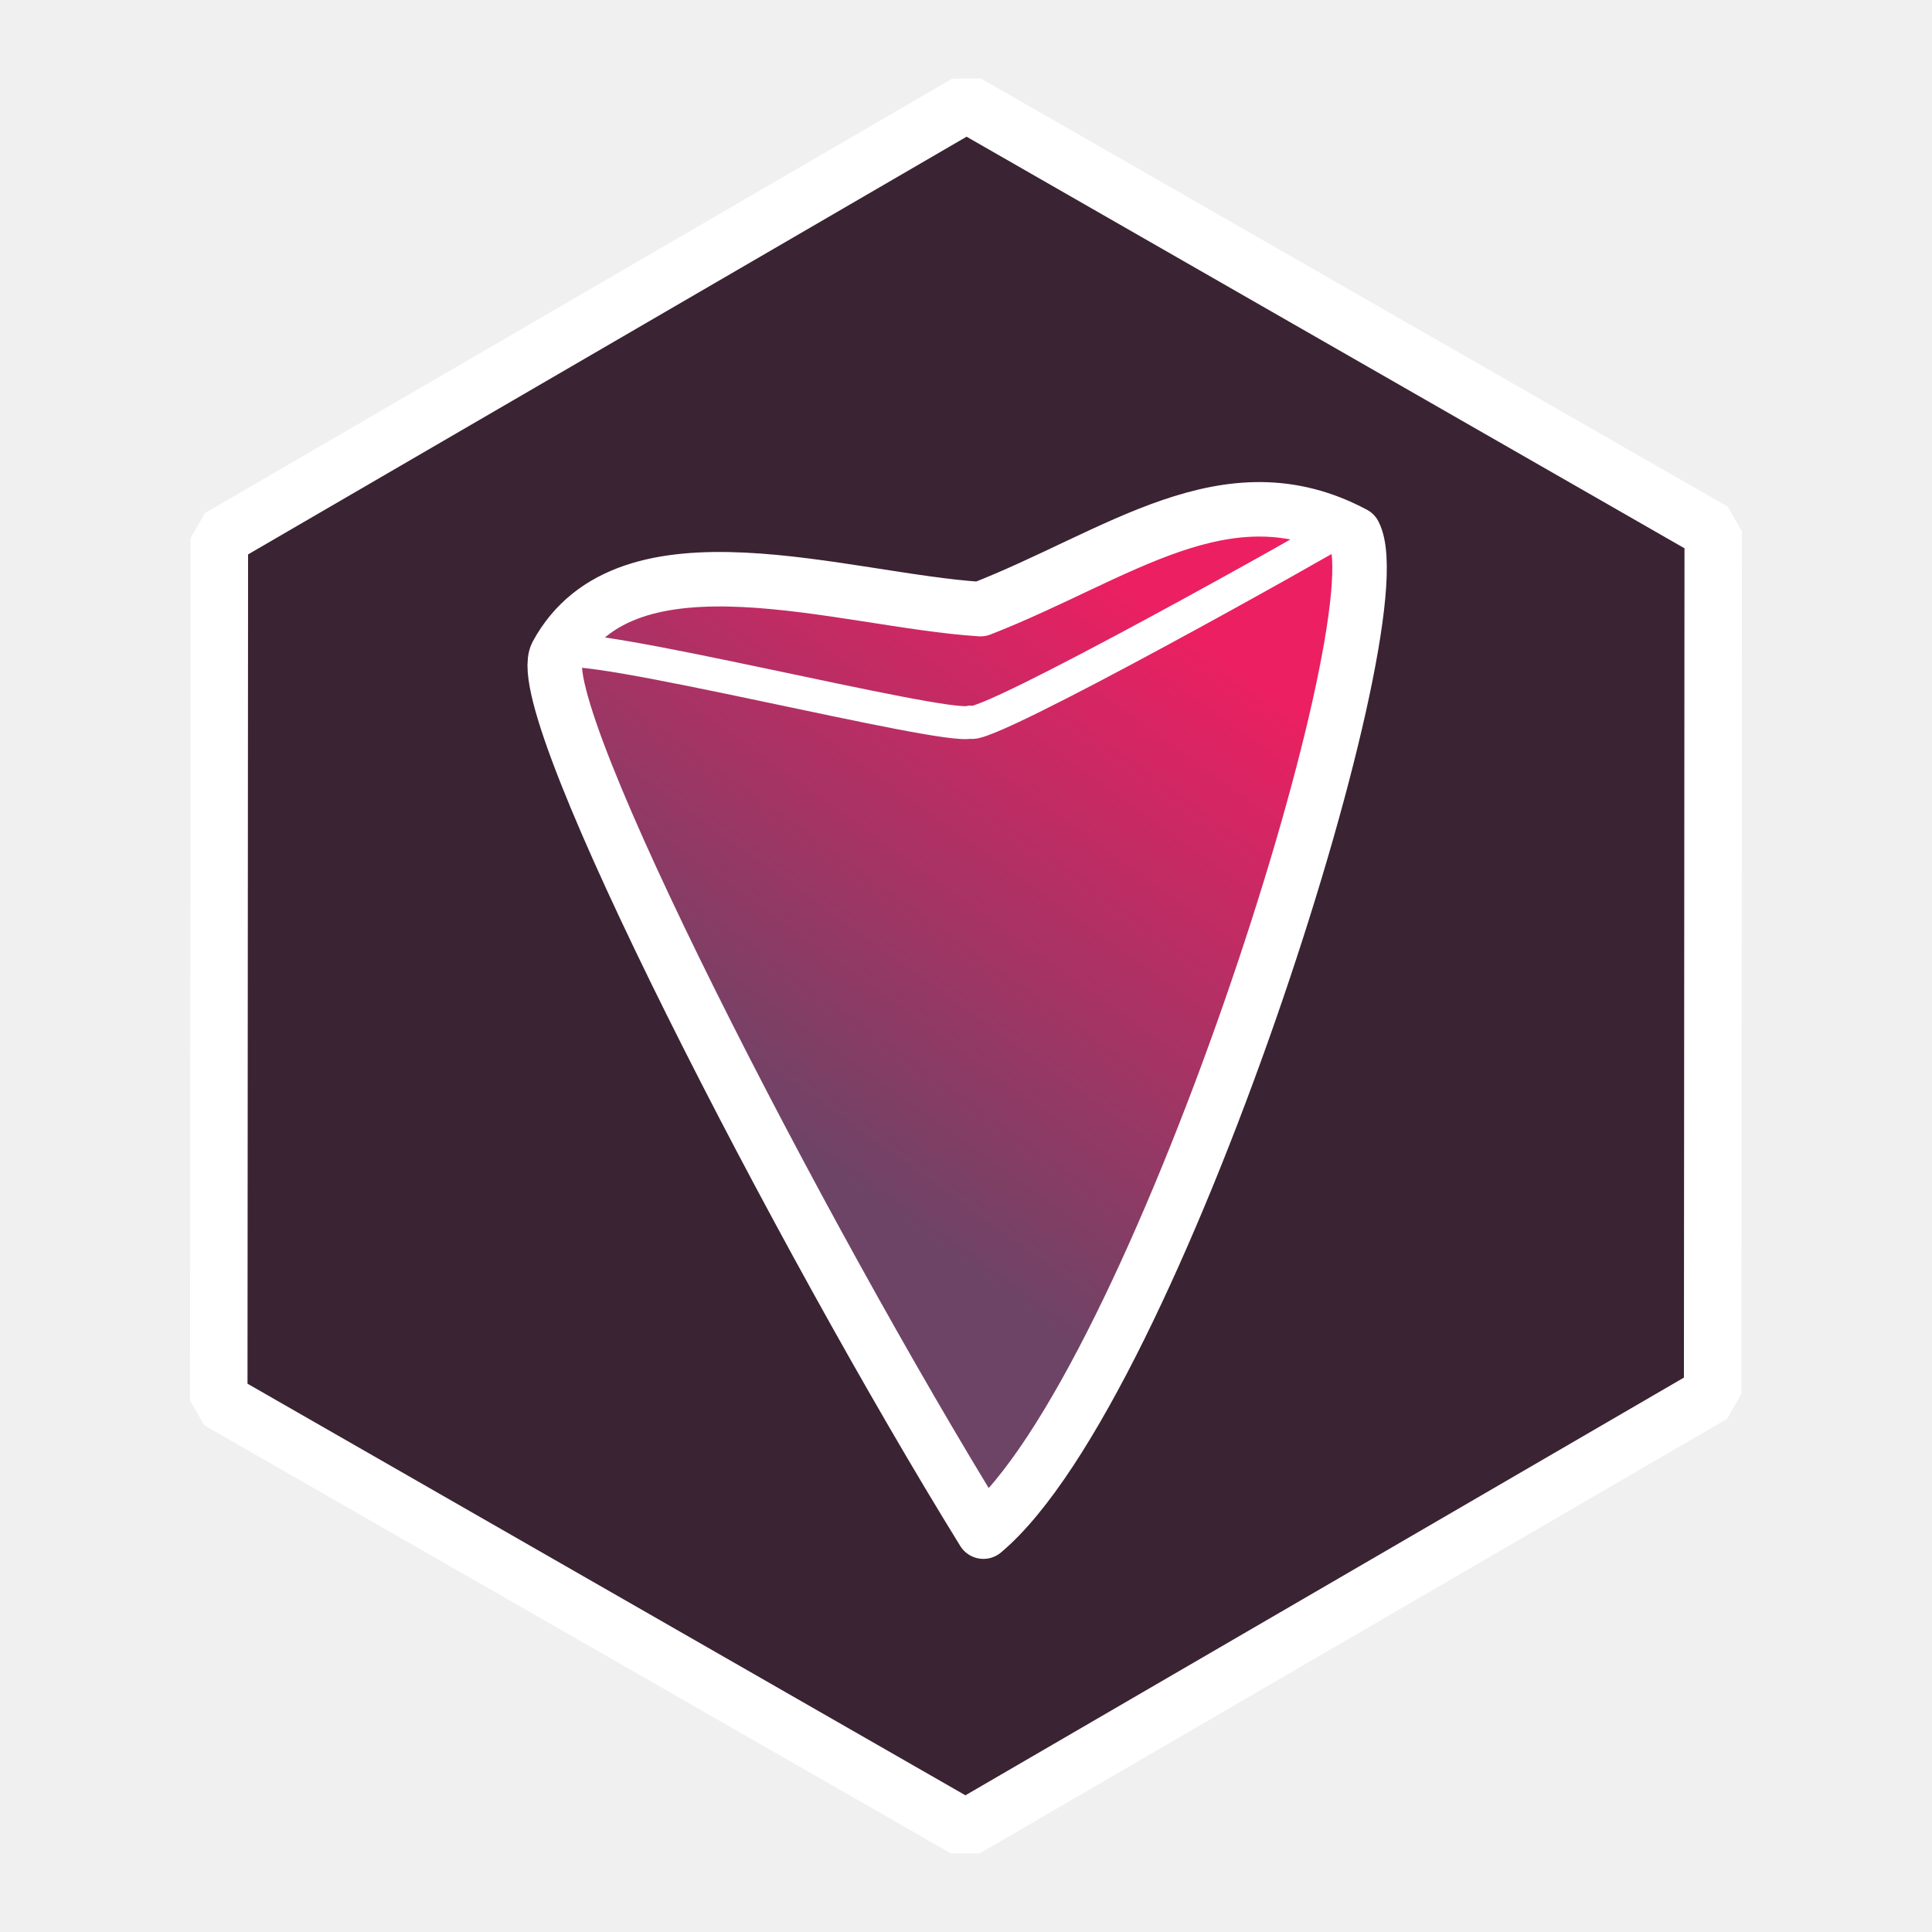
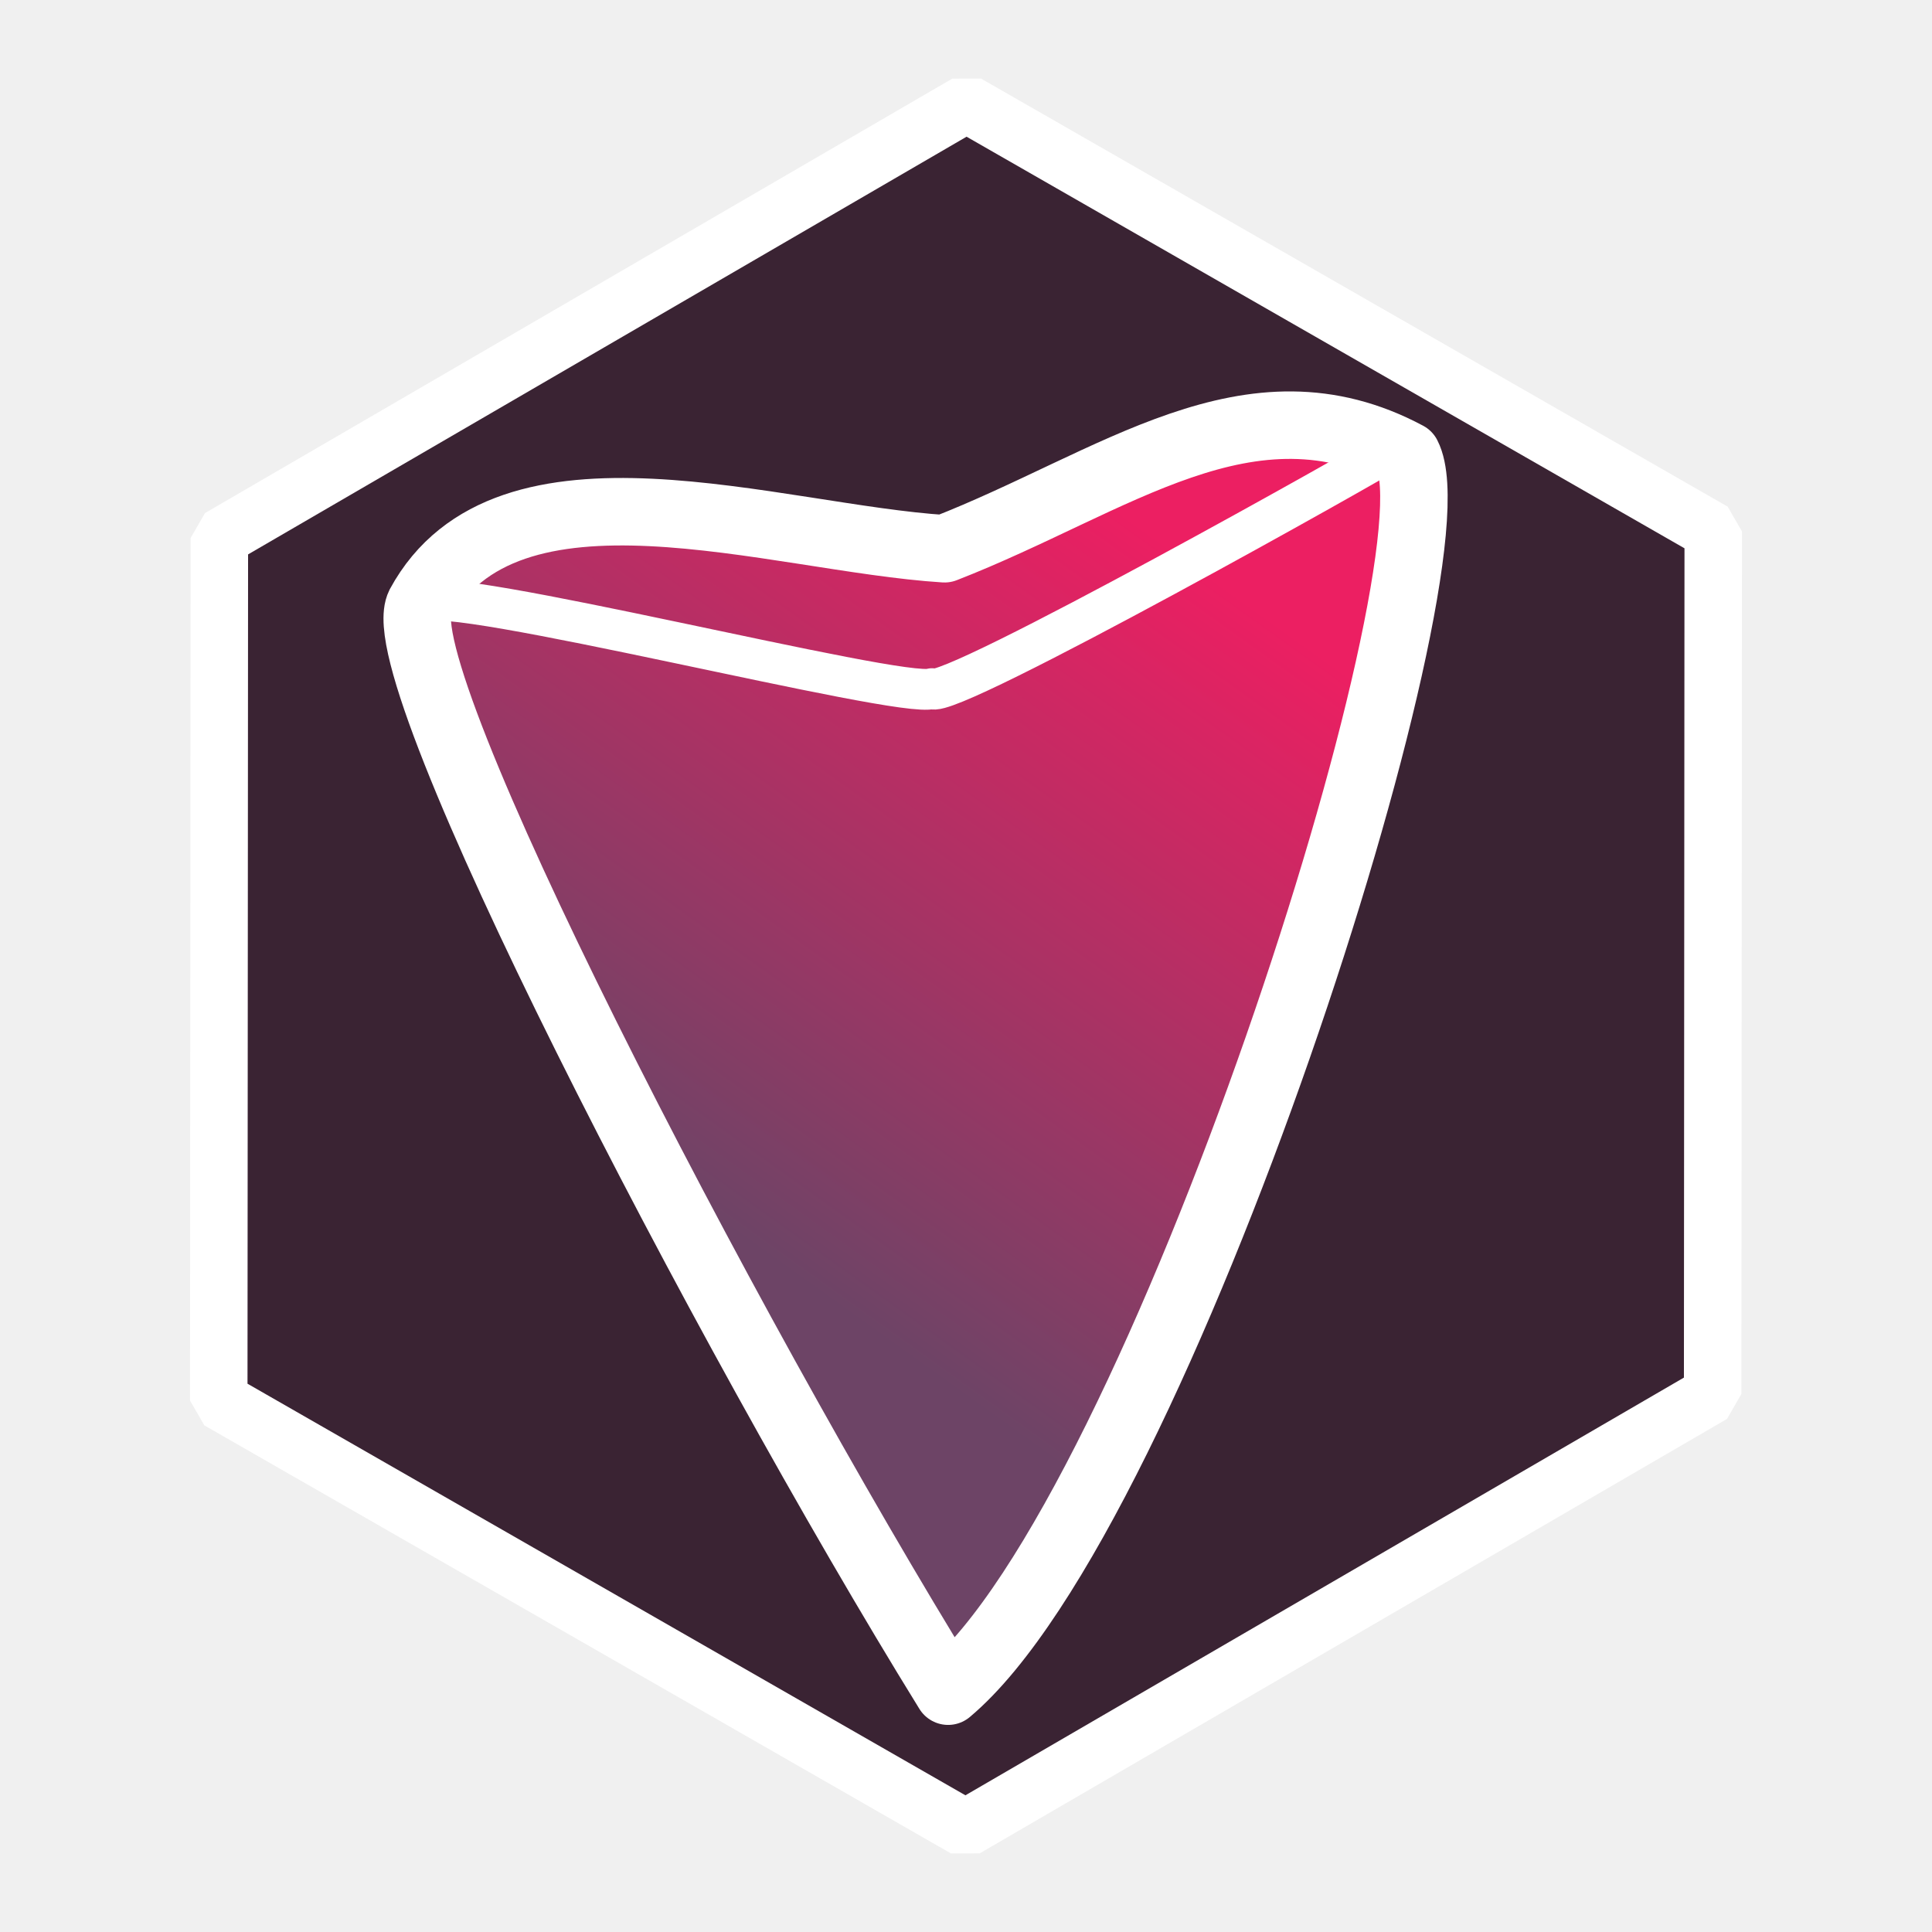
<svg xmlns="http://www.w3.org/2000/svg" xmlns:xlink="http://www.w3.org/1999/xlink" width="16px" height="16px" viewBox="0 0 590.072 667.027" version="1.1" id="svg9">
  <defs id="defs8">
    <linearGradient id="linearGradient6020-7-5">
      <stop stop-color="#6d4466" style="stop-opacity:1" offset="0" id="stop6016" />
      <stop stop-color="#ec1f62" style=";stop-opacity:1" offset="1" id="stop6018" />
    </linearGradient>
    <linearGradient xlink:href="#linearGradient6020-7-5" id="linearGradient6022" x1="28.087" y1="162.461" x2="159.683" y2="-21.335" gradientUnits="userSpaceOnUse" gradientTransform="translate(107.0506,162.3009)" />
  </defs>
  <path style="fill-opacity:1;stroke-width:19.85;stroke-linecap:round;stroke-linejoin:bevel;stroke-miterlimit:4;stroke-dasharray:none;stroke-opacity:1" id="path832" stroke="#ffffff" fill="#3a2333" tint="stroke" d="M 37.601,475.597 39.481,177.823 298.3,30.564 555.24,181.078 553.361,478.852 294.541,626.112 Z" transform="matrix(0.9999964,-0.01056274,0.00562161,0.9999442,-3.229546,8.325066)" />
-   <path id="Unnamed" stroke="#ffffff" style="fill:url(#linearGradient6022);fill-opacity:1;fill-rule:nonzero;stroke-width:18.813;stroke-linejoin:round;stroke-miterlimit:4;stroke-dasharray:none" d="m 153.721,225.971 c -9.58,19.01 84.33,200.83 147.33,302.83 59,-49.5 143.5,-314.5 128,-344.5 -44,-23.5 -81.5,7.5 -129,26 -47.5,-3 -121.99,-29.21 -146.33,15.67 z" />
-   <path id="Path" d="m 154.491,225.181 c 6.39,-5.37 133.47,27.11 142.06,24.12 3.85,3.8 126.22,-65.06 127,-66" stroke="#ffffff" style="fill:none;stroke-width:11.375;stroke-linecap:round;stroke-linejoin:round;stroke-miterlimit:4;stroke-dasharray:none" />
+   <g id="g820" stroke="#ffffff" transform="matrix(1.238381,0,0,1.238381,-83.95383,-70.97545)">
+     <path d="m 153.721,225.971 c -9.58,19.01 84.33,200.83 147.33,302.83 59,-49.5 143.5,-314.5 128,-344.5 -44,-23.5 -81.5,7.5 -129,26 -47.5,-3 -121.99,-29.21 -146.33,15.67 z" style="fill:url(#linearGradient6022);fill-opacity:1;fill-rule:nonzero;stroke-width:18.813;stroke-linejoin:round;stroke-miterlimit:4;stroke-dasharray:none" id="Unnamed" />
+     <path style="fill:none;stroke-width:11.375;stroke-linecap:round;stroke-linejoin:round;stroke-miterlimit:4;stroke-dasharray:none" d="m 154.491,225.181 c 6.39,-5.37 133.47,27.11 142.06,24.12 3.85,3.8 126.22,-65.06 127,-66" id="Path" />
+   </g>
</svg>
